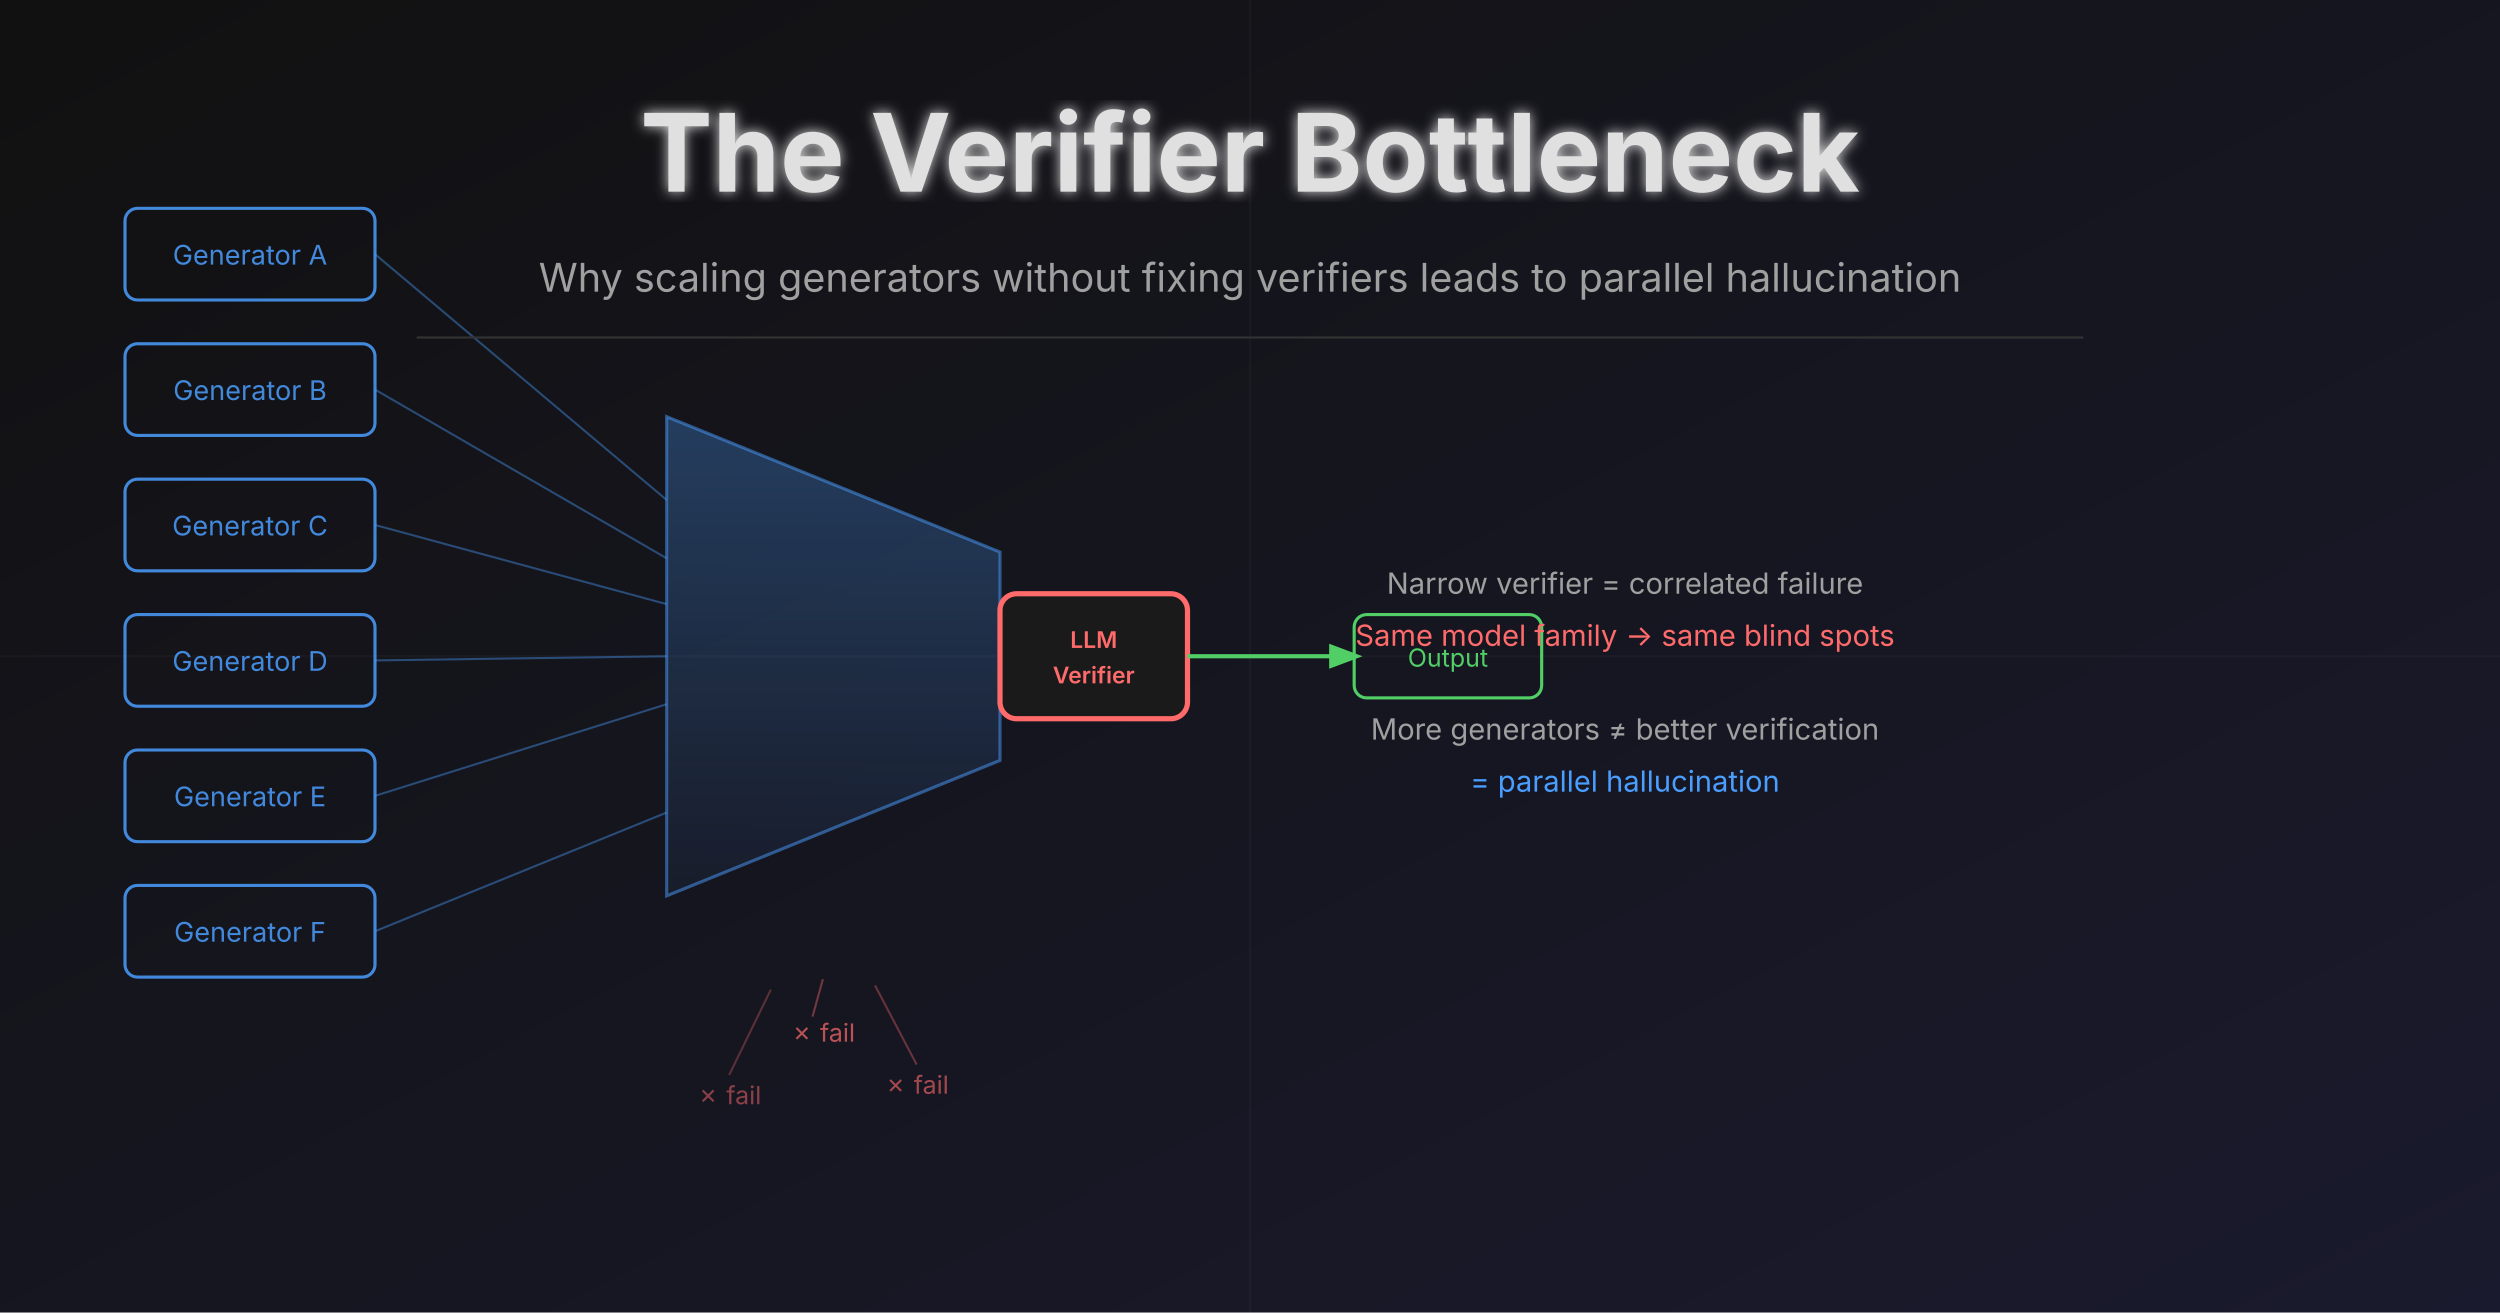
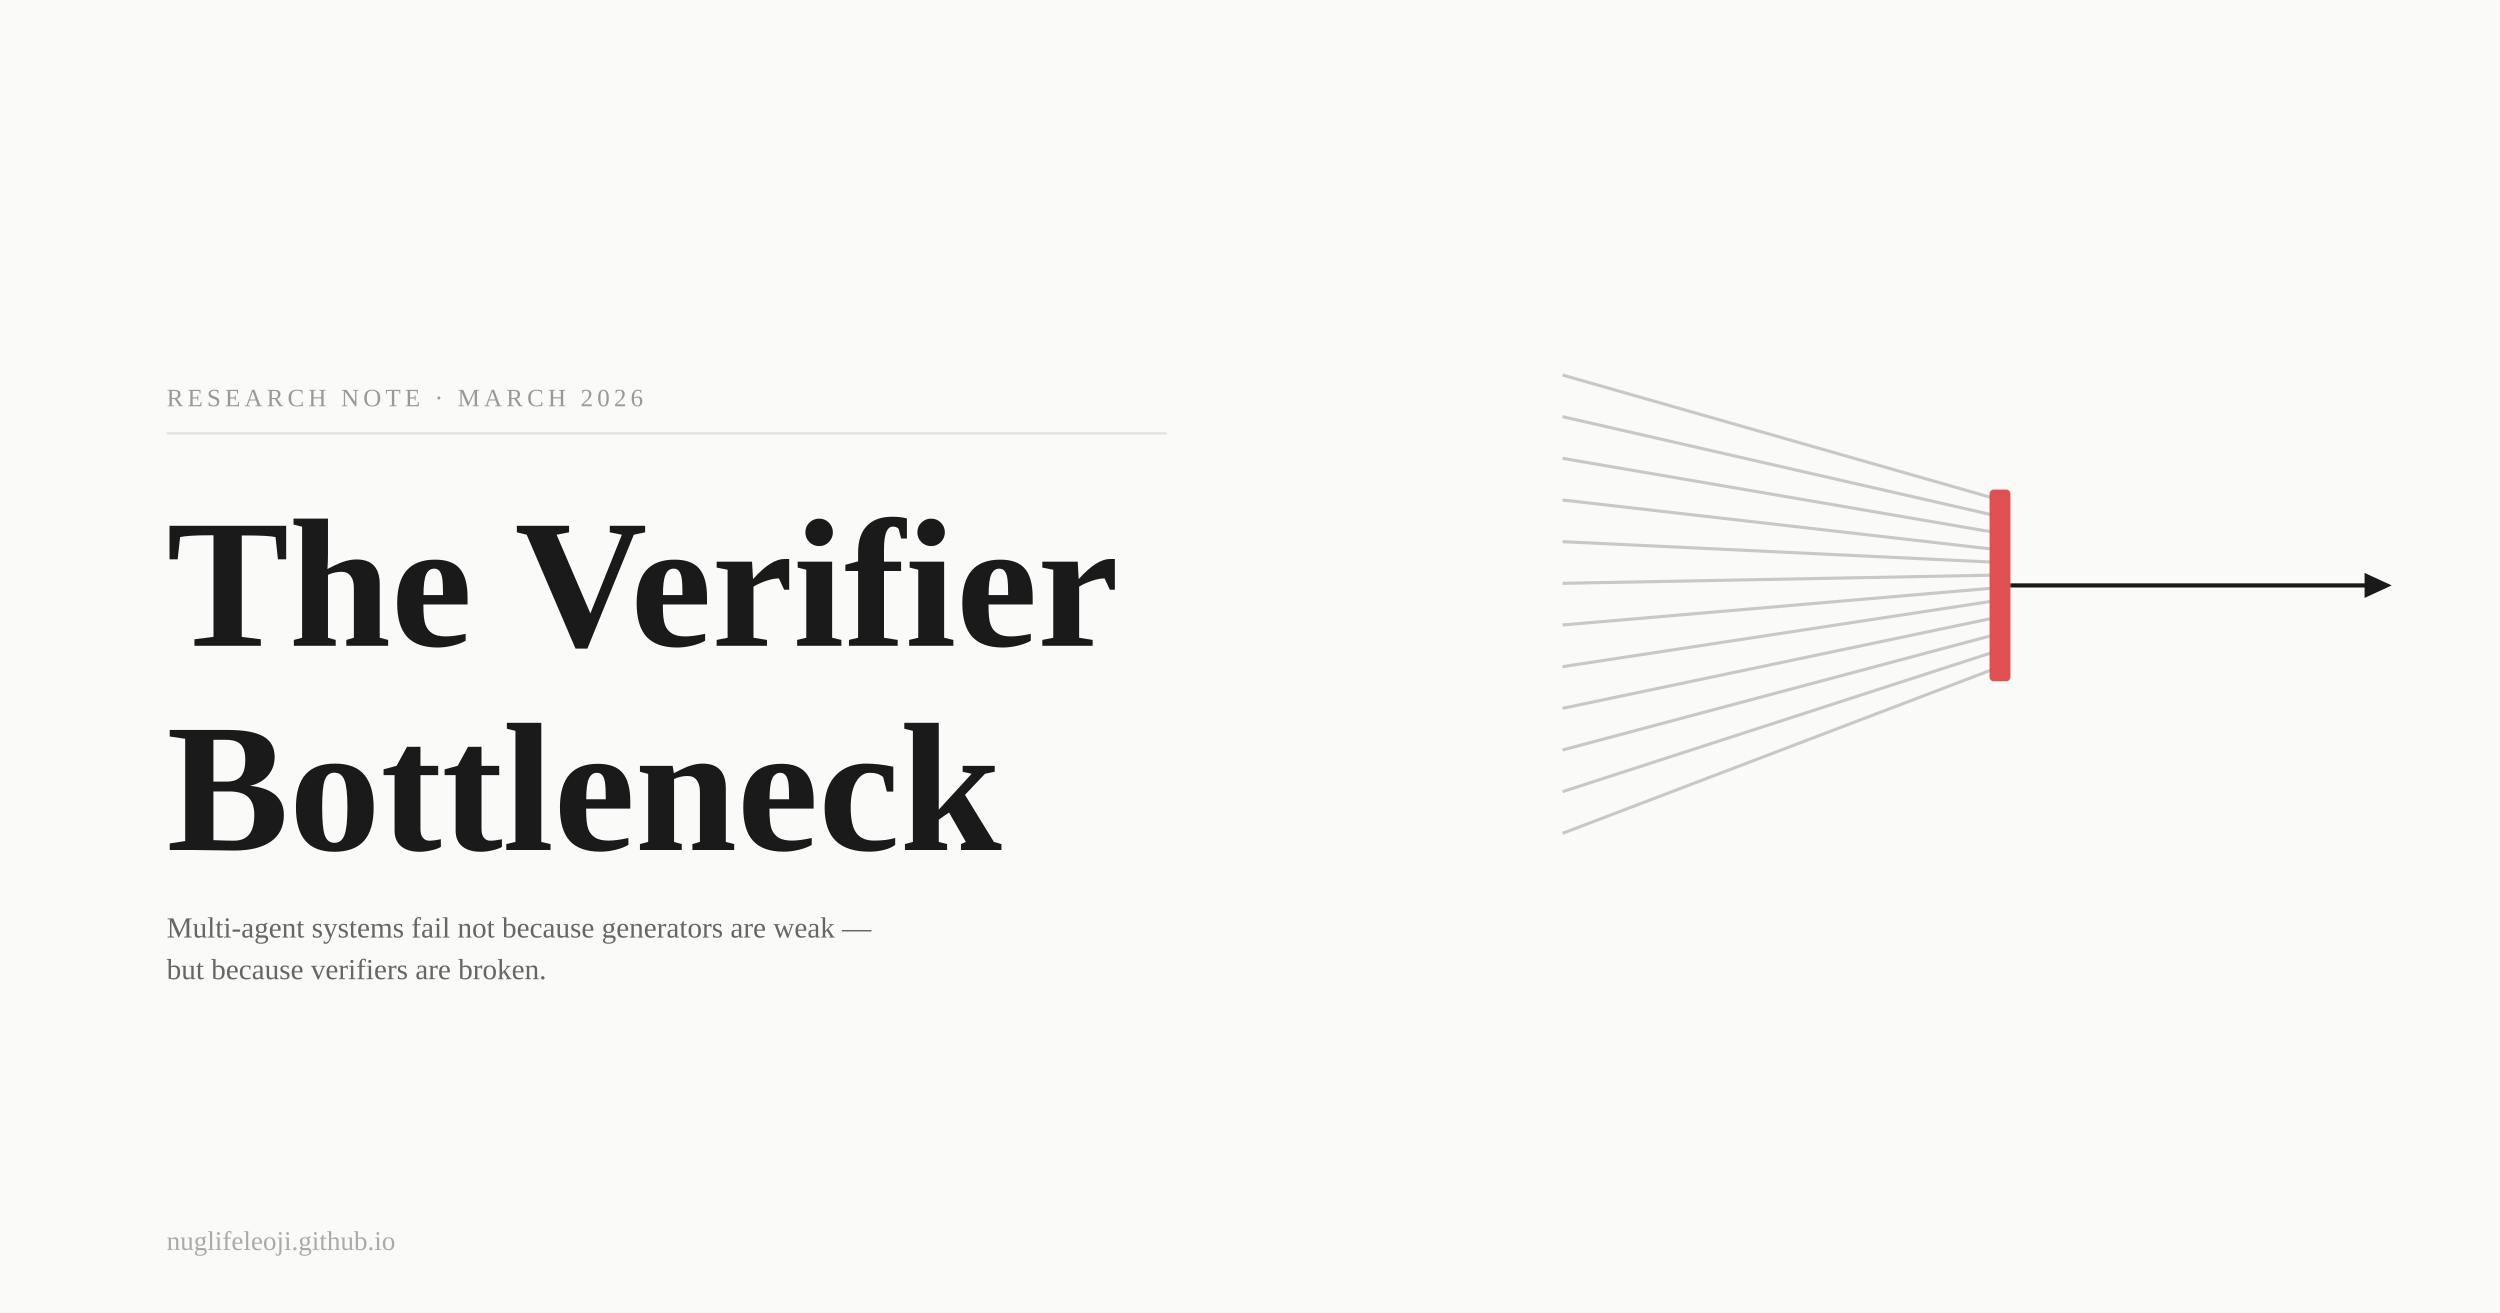
<svg xmlns="http://www.w3.org/2000/svg" width="1200" height="630" viewBox="0 0 1200 630">
-   <defs>
-     <linearGradient id="bgGrad" x1="0%" y1="0%" x2="100%" y2="100%">
-       <stop offset="0%" style="stop-color:#111111;stop-opacity:1" />
-       <stop offset="100%" style="stop-color:#1a1a2e;stop-opacity:1" />
-     </linearGradient>
-     <linearGradient id="funnelGrad" x1="0%" y1="0%" x2="0%" y2="100%">
-       <stop offset="0%" style="stop-color:#4a9eff;stop-opacity:0.3" />
-       <stop offset="100%" style="stop-color:#4a9eff;stop-opacity:0.05" />
-     </linearGradient>
-     <linearGradient id="failGrad" x1="0%" y1="0%" x2="0%" y2="100%">
-       <stop offset="0%" style="stop-color:#ff6b6b;stop-opacity:0.6" />
-       <stop offset="100%" style="stop-color:#ff6b6b;stop-opacity:0.1" />
-     </linearGradient>
-     <filter id="glow">
-       <feGaussianBlur stdDeviation="3" result="coloredBlur" />
-       <feMerge>
-         <feMergeNode in="coloredBlur" />
-         <feMergeNode in="SourceGraphic" />
-       </feMerge>
-     </filter>
-   </defs>
-   <rect width="1200" height="630" fill="url(#bgGrad)" />
-   <line x1="0" y1="315" x2="1200" y2="315" stroke="#ffffff" stroke-opacity="0.03" stroke-width="1" />
-   <line x1="600" y1="0" x2="600" y2="630" stroke="#ffffff" stroke-opacity="0.03" stroke-width="1" />
-   <g opacity="0.85">
-     <rect x="60" y="100" width="120" height="44" rx="6" fill="none" stroke="#4a9eff" stroke-width="1.5" />
-     <text x="120" y="127" font-family="system-ui,-apple-system,sans-serif" font-size="13" fill="#4a9eff" text-anchor="middle">Generator A</text>
-     <rect x="60" y="165" width="120" height="44" rx="6" fill="none" stroke="#4a9eff" stroke-width="1.5" />
-     <text x="120" y="192" font-family="system-ui,-apple-system,sans-serif" font-size="13" fill="#4a9eff" text-anchor="middle">Generator B</text>
-     <rect x="60" y="230" width="120" height="44" rx="6" fill="none" stroke="#4a9eff" stroke-width="1.5" />
-     <text x="120" y="257" font-family="system-ui,-apple-system,sans-serif" font-size="13" fill="#4a9eff" text-anchor="middle">Generator C</text>
-     <rect x="60" y="295" width="120" height="44" rx="6" fill="none" stroke="#4a9eff" stroke-width="1.5" />
-     <text x="120" y="322" font-family="system-ui,-apple-system,sans-serif" font-size="13" fill="#4a9eff" text-anchor="middle">Generator D</text>
-     <rect x="60" y="360" width="120" height="44" rx="6" fill="none" stroke="#4a9eff" stroke-width="1.5" />
-     <text x="120" y="387" font-family="system-ui,-apple-system,sans-serif" font-size="13" fill="#4a9eff" text-anchor="middle">Generator E</text>
-     <rect x="60" y="425" width="120" height="44" rx="6" fill="none" stroke="#4a9eff" stroke-width="1.5" />
-     <text x="120" y="452" font-family="system-ui,-apple-system,sans-serif" font-size="13" fill="#4a9eff" text-anchor="middle">Generator F</text>
-   </g>
-   <line x1="180" y1="122" x2="320" y2="240" stroke="#4a9eff" stroke-width="1" stroke-opacity="0.4" />
-   <line x1="180" y1="187" x2="320" y2="268" stroke="#4a9eff" stroke-width="1" stroke-opacity="0.4" />
-   <line x1="180" y1="252" x2="320" y2="290" stroke="#4a9eff" stroke-width="1" stroke-opacity="0.4" />
-   <line x1="180" y1="317" x2="320" y2="315" stroke="#4a9eff" stroke-width="1" stroke-opacity="0.4" />
-   <line x1="180" y1="382" x2="320" y2="338" stroke="#4a9eff" stroke-width="1" stroke-opacity="0.4" />
-   <line x1="180" y1="447" x2="320" y2="390" stroke="#4a9eff" stroke-width="1" stroke-opacity="0.4" />
-   <polygon points="320,200 480,265 480,365 320,430" fill="url(#funnelGrad)" stroke="#4a9eff" stroke-width="1.5" stroke-opacity="0.5" />
-   <rect x="480" y="285" width="90" height="60" rx="8" fill="#1a1a1a" stroke="#ff6b6b" stroke-width="2.5" />
-   <text x="525" y="311" font-family="system-ui,-apple-system,sans-serif" font-size="11" fill="#ff6b6b" text-anchor="middle" font-weight="600">LLM</text>
-   <text x="525" y="328" font-family="system-ui,-apple-system,sans-serif" font-size="11" fill="#ff6b6b" text-anchor="middle" font-weight="600">Verifier</text>
-   <text x="395" y="500" font-family="system-ui,-apple-system,sans-serif" font-size="12" fill="#ff6b6b" text-anchor="middle" opacity="0.7">✗ fail</text>
-   <text x="350" y="530" font-family="system-ui,-apple-system,sans-serif" font-size="12" fill="#ff6b6b" text-anchor="middle" opacity="0.5">✗ fail</text>
-   <text x="440" y="525" font-family="system-ui,-apple-system,sans-serif" font-size="12" fill="#ff6b6b" text-anchor="middle" opacity="0.6">✗ fail</text>
-   <line x1="395" y1="470" x2="390" y2="488" stroke="#ff6b6b" stroke-width="1" stroke-opacity="0.4" />
-   <line x1="370" y1="475" x2="350" y2="516" stroke="#ff6b6b" stroke-width="1" stroke-opacity="0.3" />
-   <line x1="420" y1="473" x2="440" y2="511" stroke="#ff6b6b" stroke-width="1" stroke-opacity="0.35" />
-   <line x1="570" y1="315" x2="650" y2="315" stroke="#51cf66" stroke-width="2" marker-end="url(#arrowGreen)" />
-   <defs>
-     <marker id="arrowGreen" markerWidth="8" markerHeight="8" refX="6" refY="3" orient="auto">
-       <path d="M0,0 L0,6 L8,3 z" fill="#51cf66" />
-     </marker>
-   </defs>
-   <rect x="650" y="295" width="90" height="40" rx="6" fill="none" stroke="#51cf66" stroke-width="1.5" />
-   <text x="695" y="320" font-family="system-ui,-apple-system,sans-serif" font-size="12" fill="#51cf66" text-anchor="middle">Output</text>
-   <text x="600" y="92" font-family="system-ui,-apple-system,sans-serif" font-size="52" font-weight="700" fill="#e0e0e0" text-anchor="middle" filter="url(#glow)">The Verifier Bottleneck</text>
-   <text x="600" y="140" font-family="system-ui,-apple-system,sans-serif" font-size="19" fill="#a0a0a0" text-anchor="middle">Why scaling generators without fixing verifiers leads to parallel hallucination</text>
-   <line x1="200" y1="162" x2="1000" y2="162" stroke="#333" stroke-width="1" />
-   <text x="780" y="285" font-family="system-ui,-apple-system,sans-serif" font-size="14" fill="#a0a0a0" text-anchor="middle">Narrow verifier = correlated failure</text>
-   <text x="780" y="310" font-family="system-ui,-apple-system,sans-serif" font-size="14" fill="#ff6b6b" text-anchor="middle">Same model family → same blind spots</text>
-   <text x="780" y="355" font-family="system-ui,-apple-system,sans-serif" font-size="14" fill="#a0a0a0" text-anchor="middle">More generators ≠ better verification</text>
-   <text x="780" y="380" font-family="system-ui,-apple-system,sans-serif" font-size="14" fill="#4a9eff" text-anchor="middle">= parallel hallucination</text>
+   <rect width="1200" height="630" fill="#fafaf8" />
+   <text x="80" y="195" font-family="Georgia, 'Times New Roman', serif" font-size="12" fill="#999" letter-spacing="2" font-variant="small-caps">RESEARCH NOTE · MARCH 2026</text>
+   <line x1="80" y1="208" x2="560" y2="208" stroke="#e0e0e0" stroke-width="1" />
+   <text x="80" y="310" font-family="Georgia, 'Times New Roman', serif" font-size="88" font-weight="700" fill="#1a1a1a">The Verifier</text>
+   <text x="80" y="408" font-family="Georgia, 'Times New Roman', serif" font-size="88" font-weight="700" fill="#1a1a1a">Bottleneck</text>
+   <text x="80" y="450" font-family="Georgia, 'Times New Roman', serif" font-size="14" fill="#666">Multi-agent systems fail not because generators are weak —</text>
+   <text x="80" y="470" font-family="Georgia, 'Times New Roman', serif" font-size="14" fill="#666">but because verifiers are broken.</text>
+   <text x="80" y="600" font-family="Georgia, 'Times New Roman', serif" font-size="13" fill="#aaa">nuglifeleoji.github.io</text>
+   <line x1="750" y1="180" x2="960" y2="240" stroke="#c8c8c8" stroke-width="1.5" />
+   <line x1="750" y1="200" x2="960" y2="248" stroke="#c8c8c8" stroke-width="1.5" />
+   <line x1="750" y1="220" x2="960" y2="256" stroke="#c8c8c8" stroke-width="1.5" />
+   <line x1="750" y1="240" x2="960" y2="264" stroke="#c8c8c8" stroke-width="1.5" />
+   <line x1="750" y1="260" x2="960" y2="270" stroke="#c8c8c8" stroke-width="1.5" />
+   <line x1="750" y1="280" x2="960" y2="276" stroke="#c8c8c8" stroke-width="1.5" />
+   <line x1="750" y1="300" x2="960" y2="282" stroke="#c8c8c8" stroke-width="1.5" />
+   <line x1="750" y1="320" x2="960" y2="288" stroke="#c8c8c8" stroke-width="1.5" />
+   <line x1="750" y1="340" x2="960" y2="296" stroke="#c8c8c8" stroke-width="1.5" />
+   <line x1="750" y1="360" x2="960" y2="304" stroke="#c8c8c8" stroke-width="1.5" />
+   <line x1="750" y1="380" x2="960" y2="312" stroke="#c8c8c8" stroke-width="1.5" />
+   <line x1="750" y1="400" x2="960" y2="320" stroke="#c8c8c8" stroke-width="1.5" />
+   <rect x="955" y="235" width="10" height="92" rx="2" fill="#e05050" />
+   <line x1="965" y1="281" x2="1140" y2="281" stroke="#1a1a1a" stroke-width="2" />
+   <polygon points="1135,275 1148,281 1135,287" fill="#1a1a1a" />
</svg>
